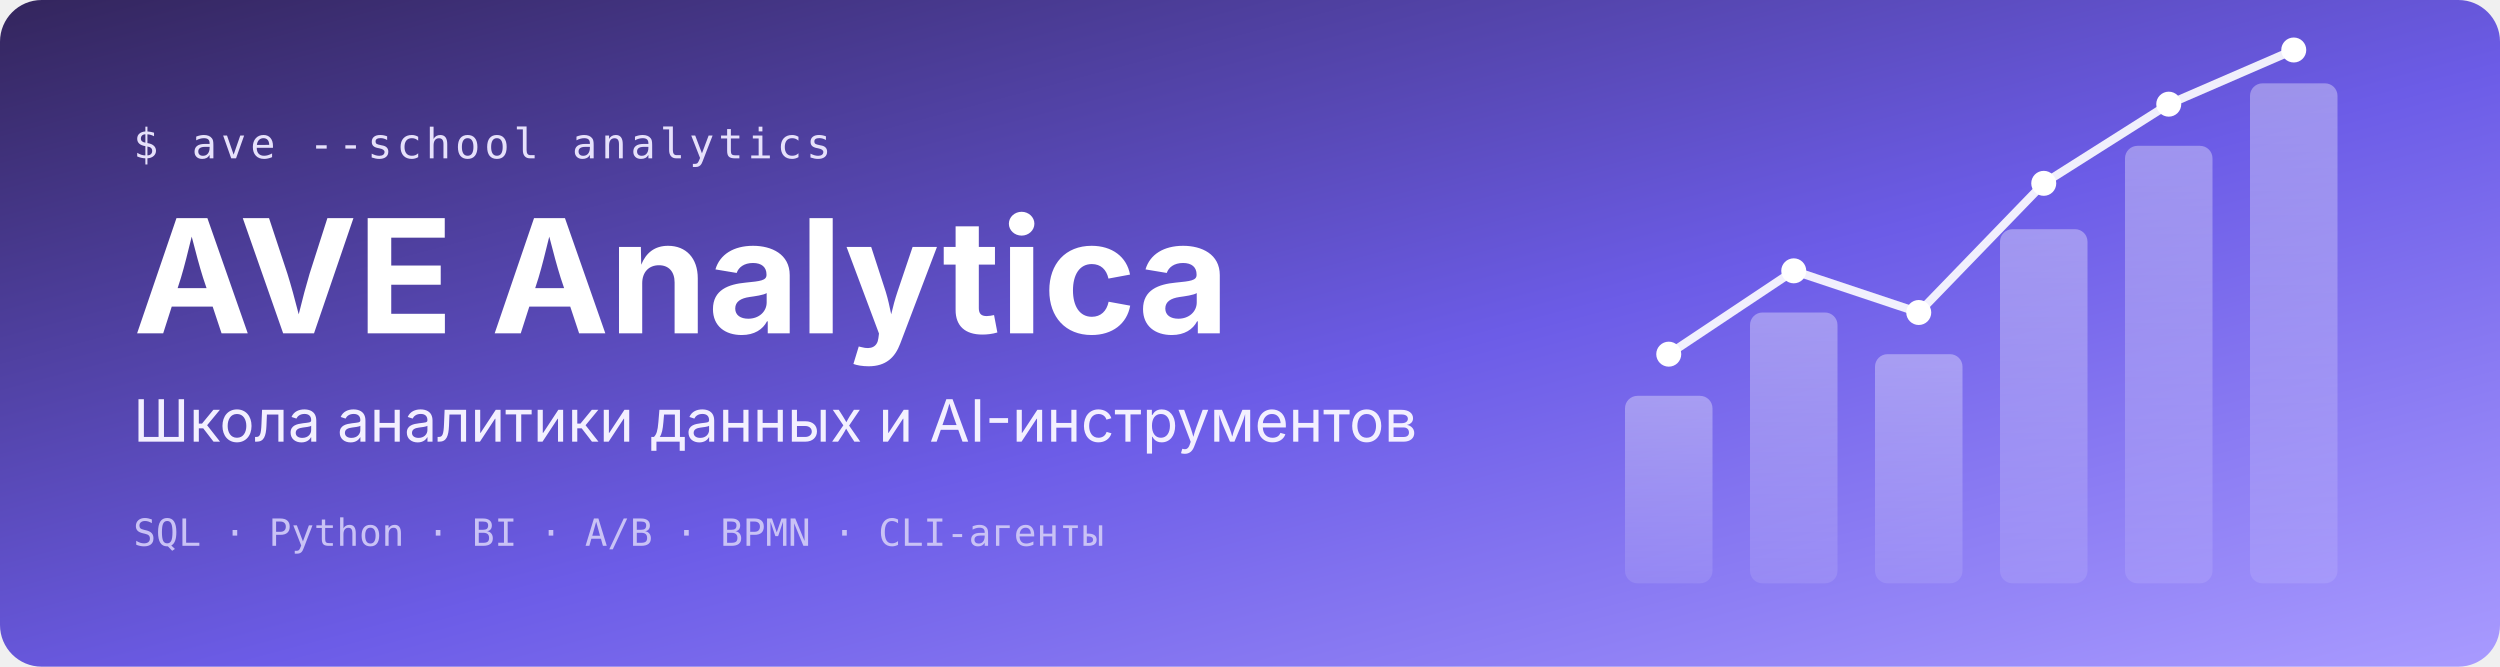
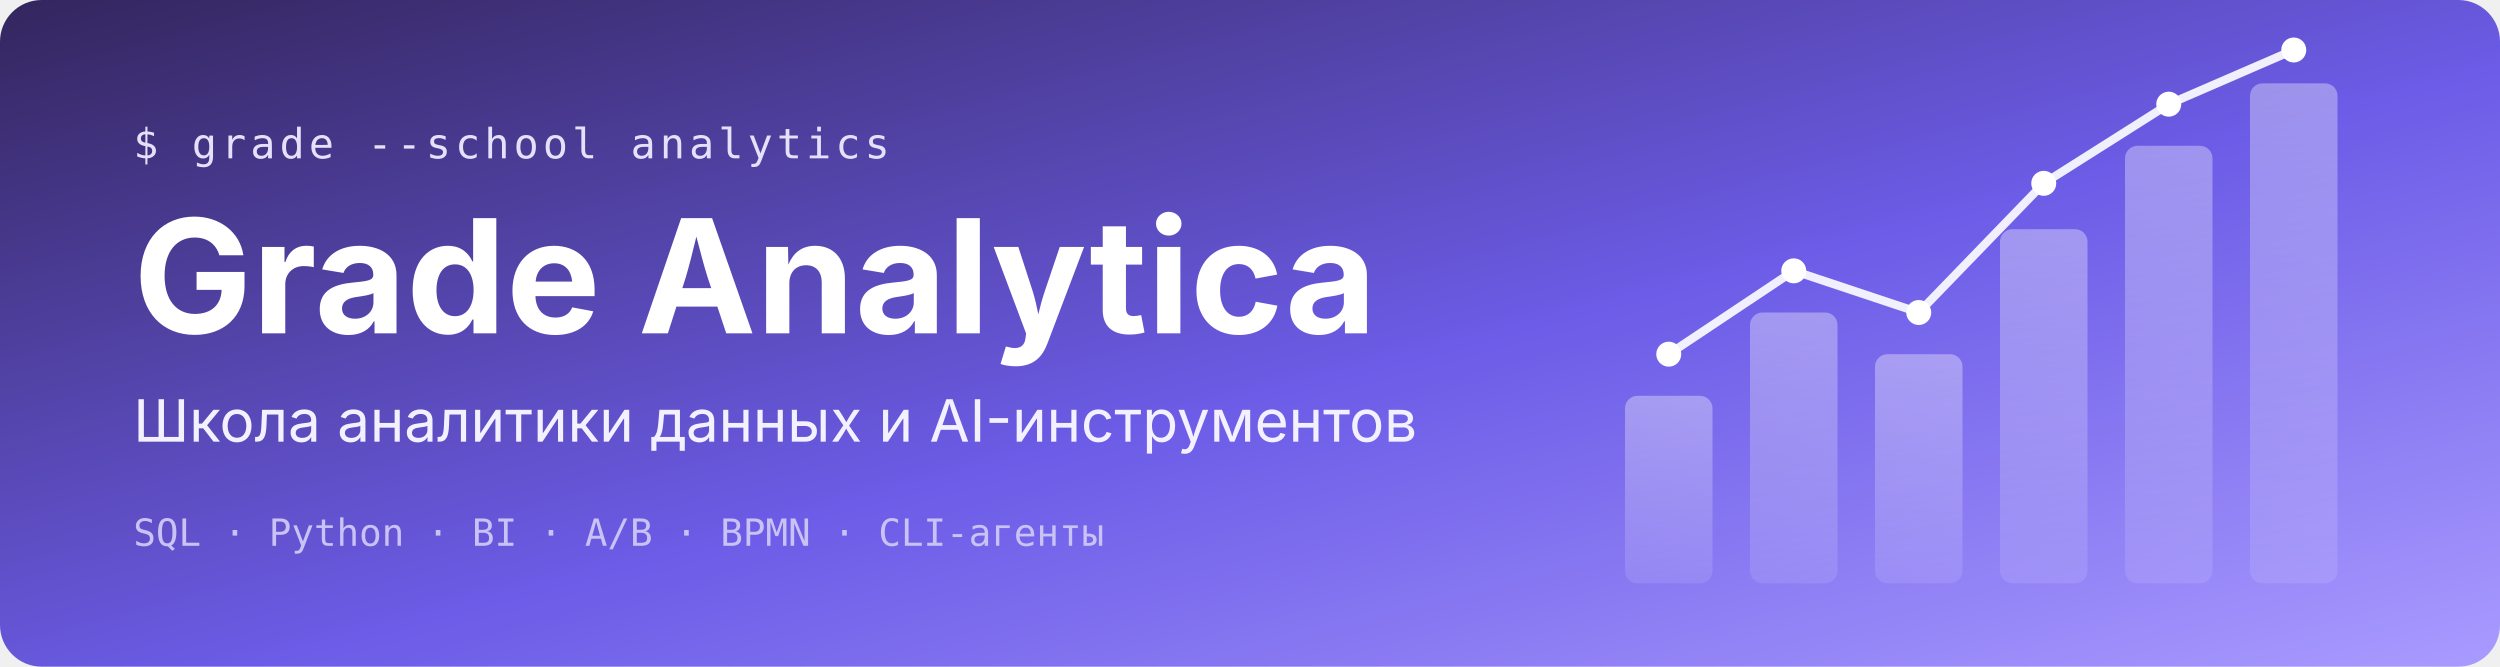
<svg xmlns="http://www.w3.org/2000/svg" width="1200" height="320" viewBox="0 0 1200 320">
  <defs>
    <linearGradient id="bg" x1="0" y1="0" x2="1" y2="1">
      <stop offset="0" stop-color="#33255C" />
      <stop offset="0.55" stop-color="#6C5CE7" />
      <stop offset="1" stop-color="#A99BFF" />
    </linearGradient>
    <linearGradient id="bar" x1="0" y1="1" x2="0" y2="0">
      <stop offset="0" stop-color="#ffffff" stop-opacity="0.10" />
      <stop offset="1" stop-color="#ffffff" stop-opacity="0.35" />
    </linearGradient>
  </defs>
  <rect width="1200" height="320" rx="20" fill="url(#bg)" />
  <g fill="url(#bar)">
    <rect x="780" y="190" width="42" height="90" rx="6" />
    <rect x="840" y="150" width="42" height="130" rx="6" />
    <rect x="900" y="170" width="42" height="110" rx="6" />
    <rect x="960" y="110" width="42" height="170" rx="6" />
    <rect x="1020" y="70" width="42" height="210" rx="6" />
    <rect x="1080" y="40" width="42" height="240" rx="6" />
  </g>
  <polyline points="801,170 861,130 921,150 981,88 1041,50 1101,24" fill="none" stroke="#ffffff" stroke-width="4" stroke-linecap="round" stroke-linejoin="round" opacity="0.9" />
  <g fill="#ffffff">
    <circle cx="801" cy="170" r="6" />
    <circle cx="861" cy="130" r="6" />
    <circle cx="921" cy="150" r="6" />
    <circle cx="981" cy="88" r="6" />
    <circle cx="1041" cy="50" r="6" />
    <circle cx="1101" cy="24" r="6" />
  </g>
-   <text x="64" y="76" font-family="IBM Plex Mono, Menlo, monospace" font-size="20" fill="#E6E1FB" letter-spacing="2">$ ave --school analytics</text>
-   <text x="64" y="160" font-family="Space Grotesk, Inter, Helvetica, Arial, sans-serif" font-size="76" font-weight="700" fill="#ffffff">AVE Analytica</text>
+   <text x="64" y="76" font-family="IBM Plex Mono, Menlo, monospace" font-size="20" fill="#E6E1FB" letter-spacing="2">$ grade --school analytics</text>
+   <text x="64" y="160" font-family="Space Grotesk, Inter, Helvetica, Arial, sans-serif" font-size="76" font-weight="700" fill="#ffffff">Grade Analytica</text>
  <text x="64" y="212" font-family="Inter, Helvetica, Arial, sans-serif" font-size="28" fill="#F3F0FF">Школа аналитики данных и AI-инструментов</text>
  <text x="64" y="262" font-family="IBM Plex Mono, Menlo, monospace" font-size="18" fill="#C9C2F5">SQL · Python · BI · A/B · BPMN · CLI-агенты</text>
</svg>
